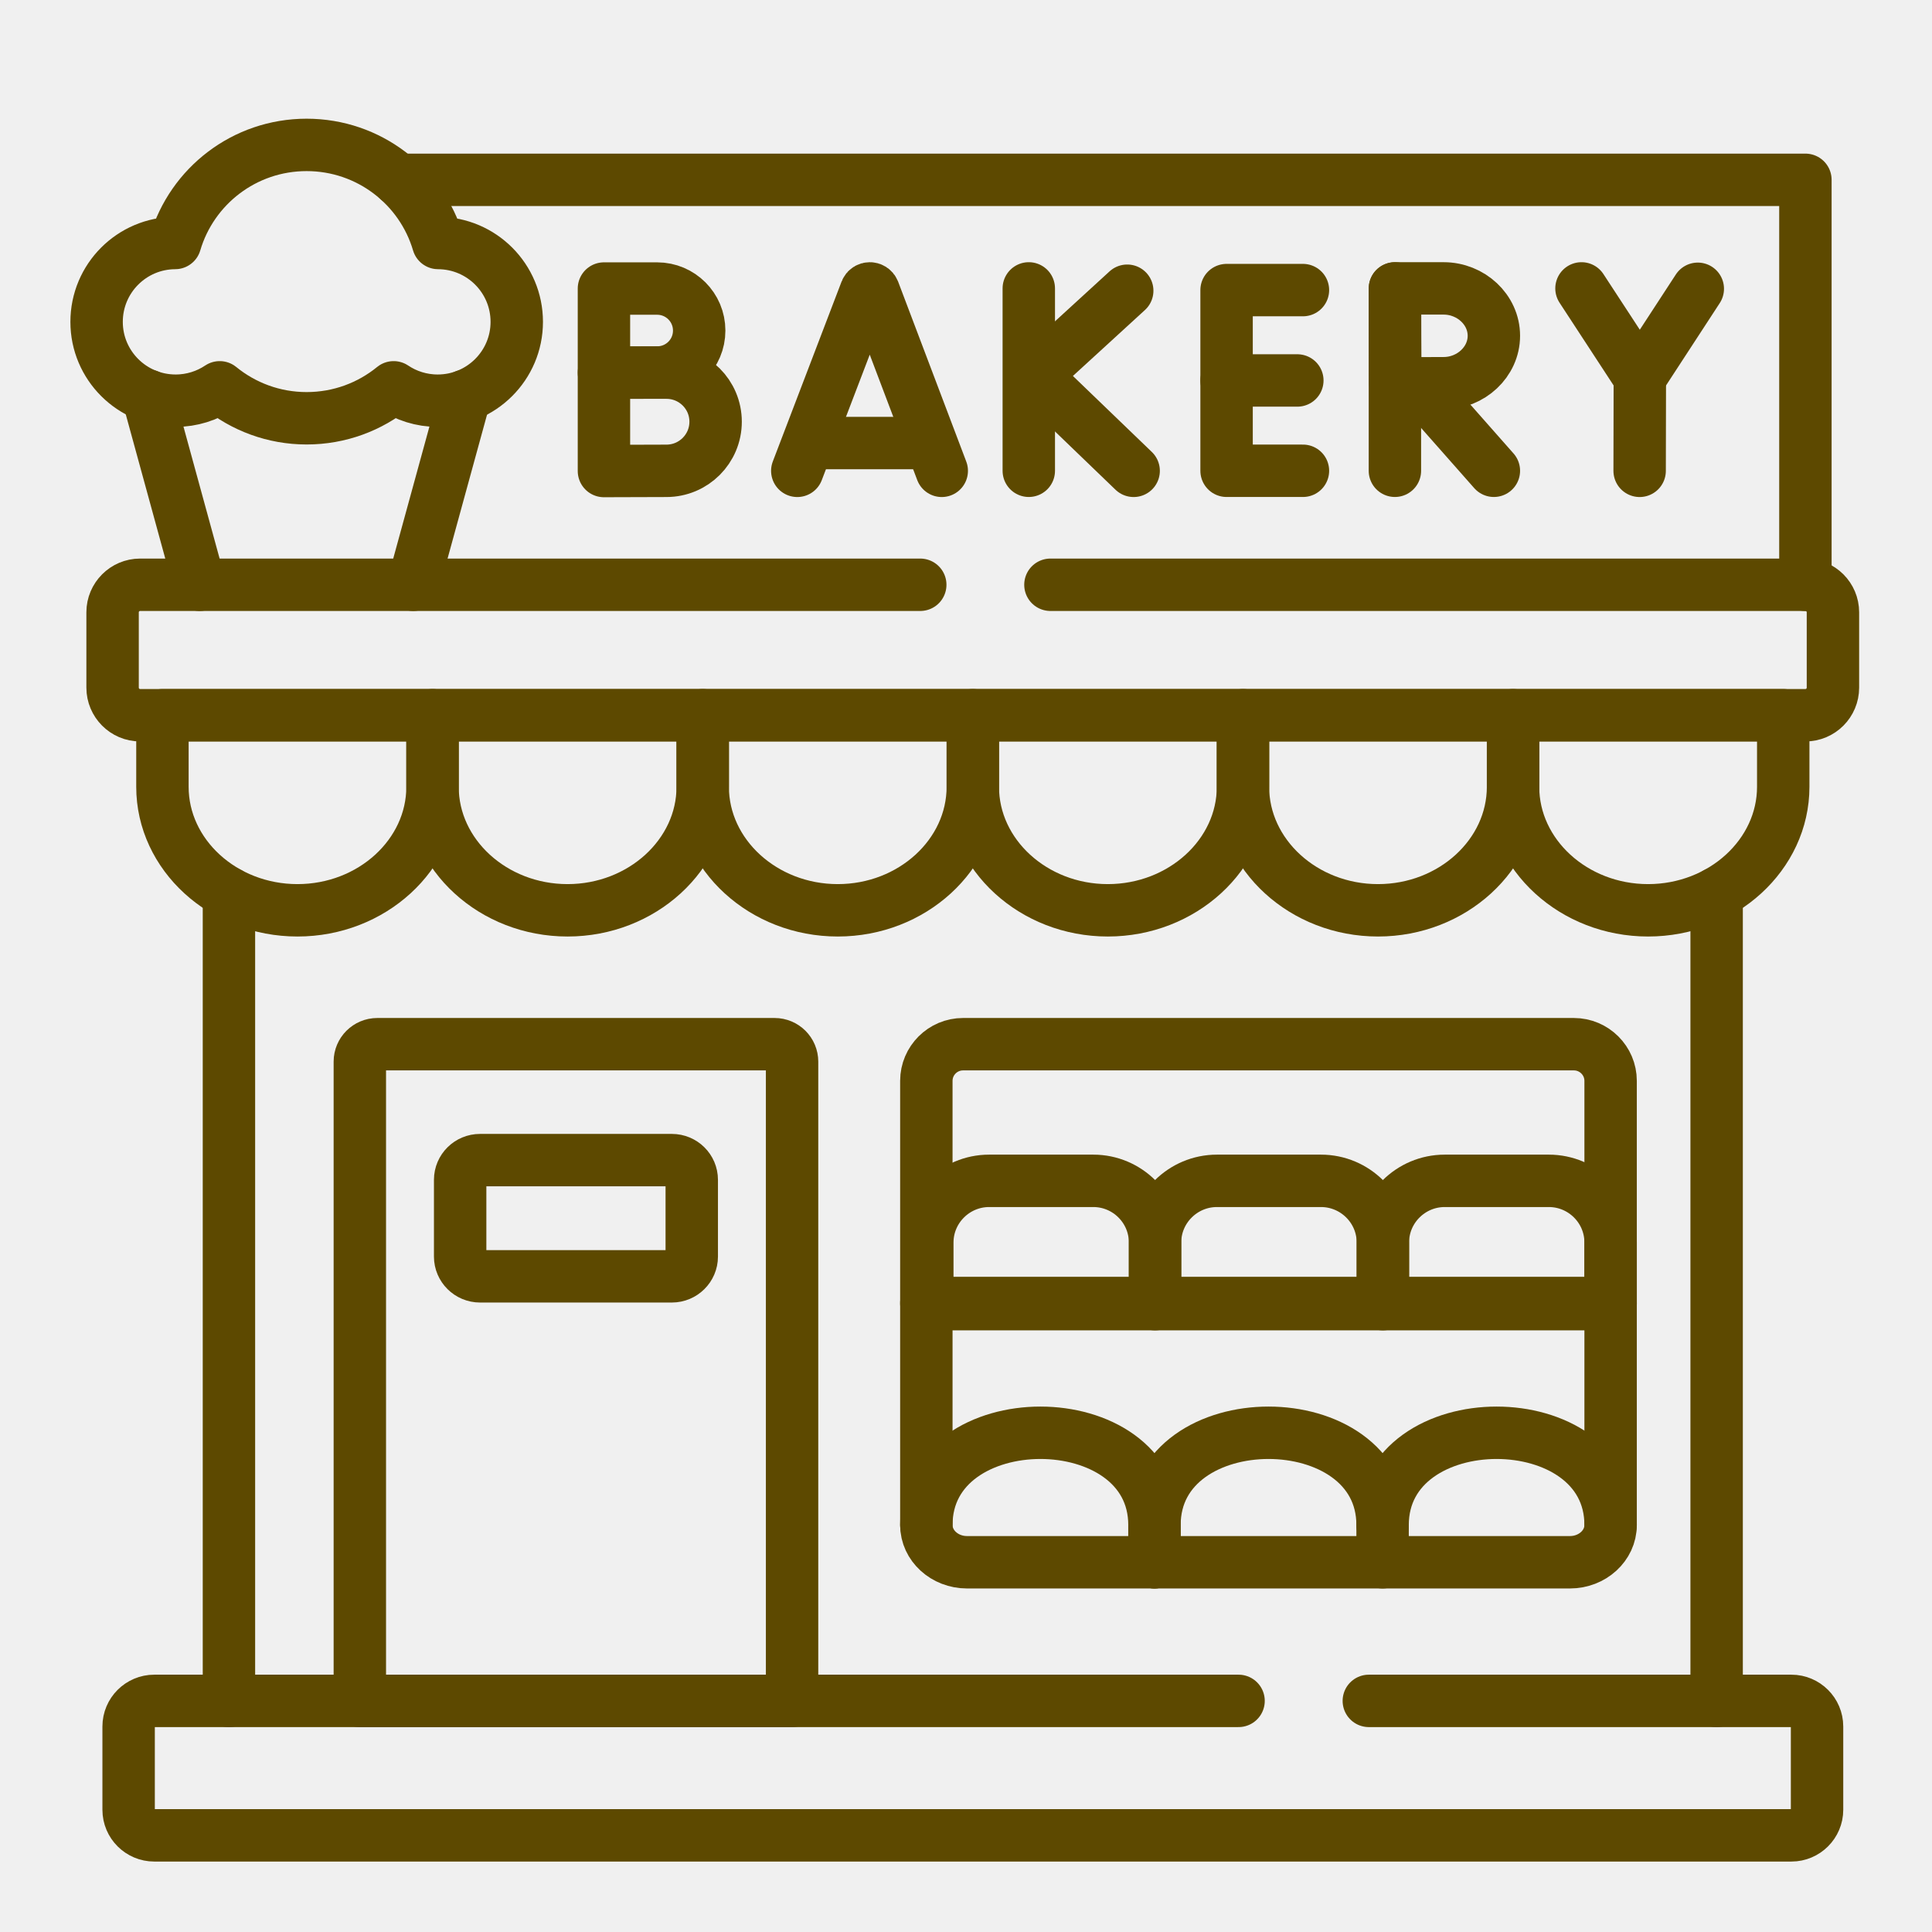
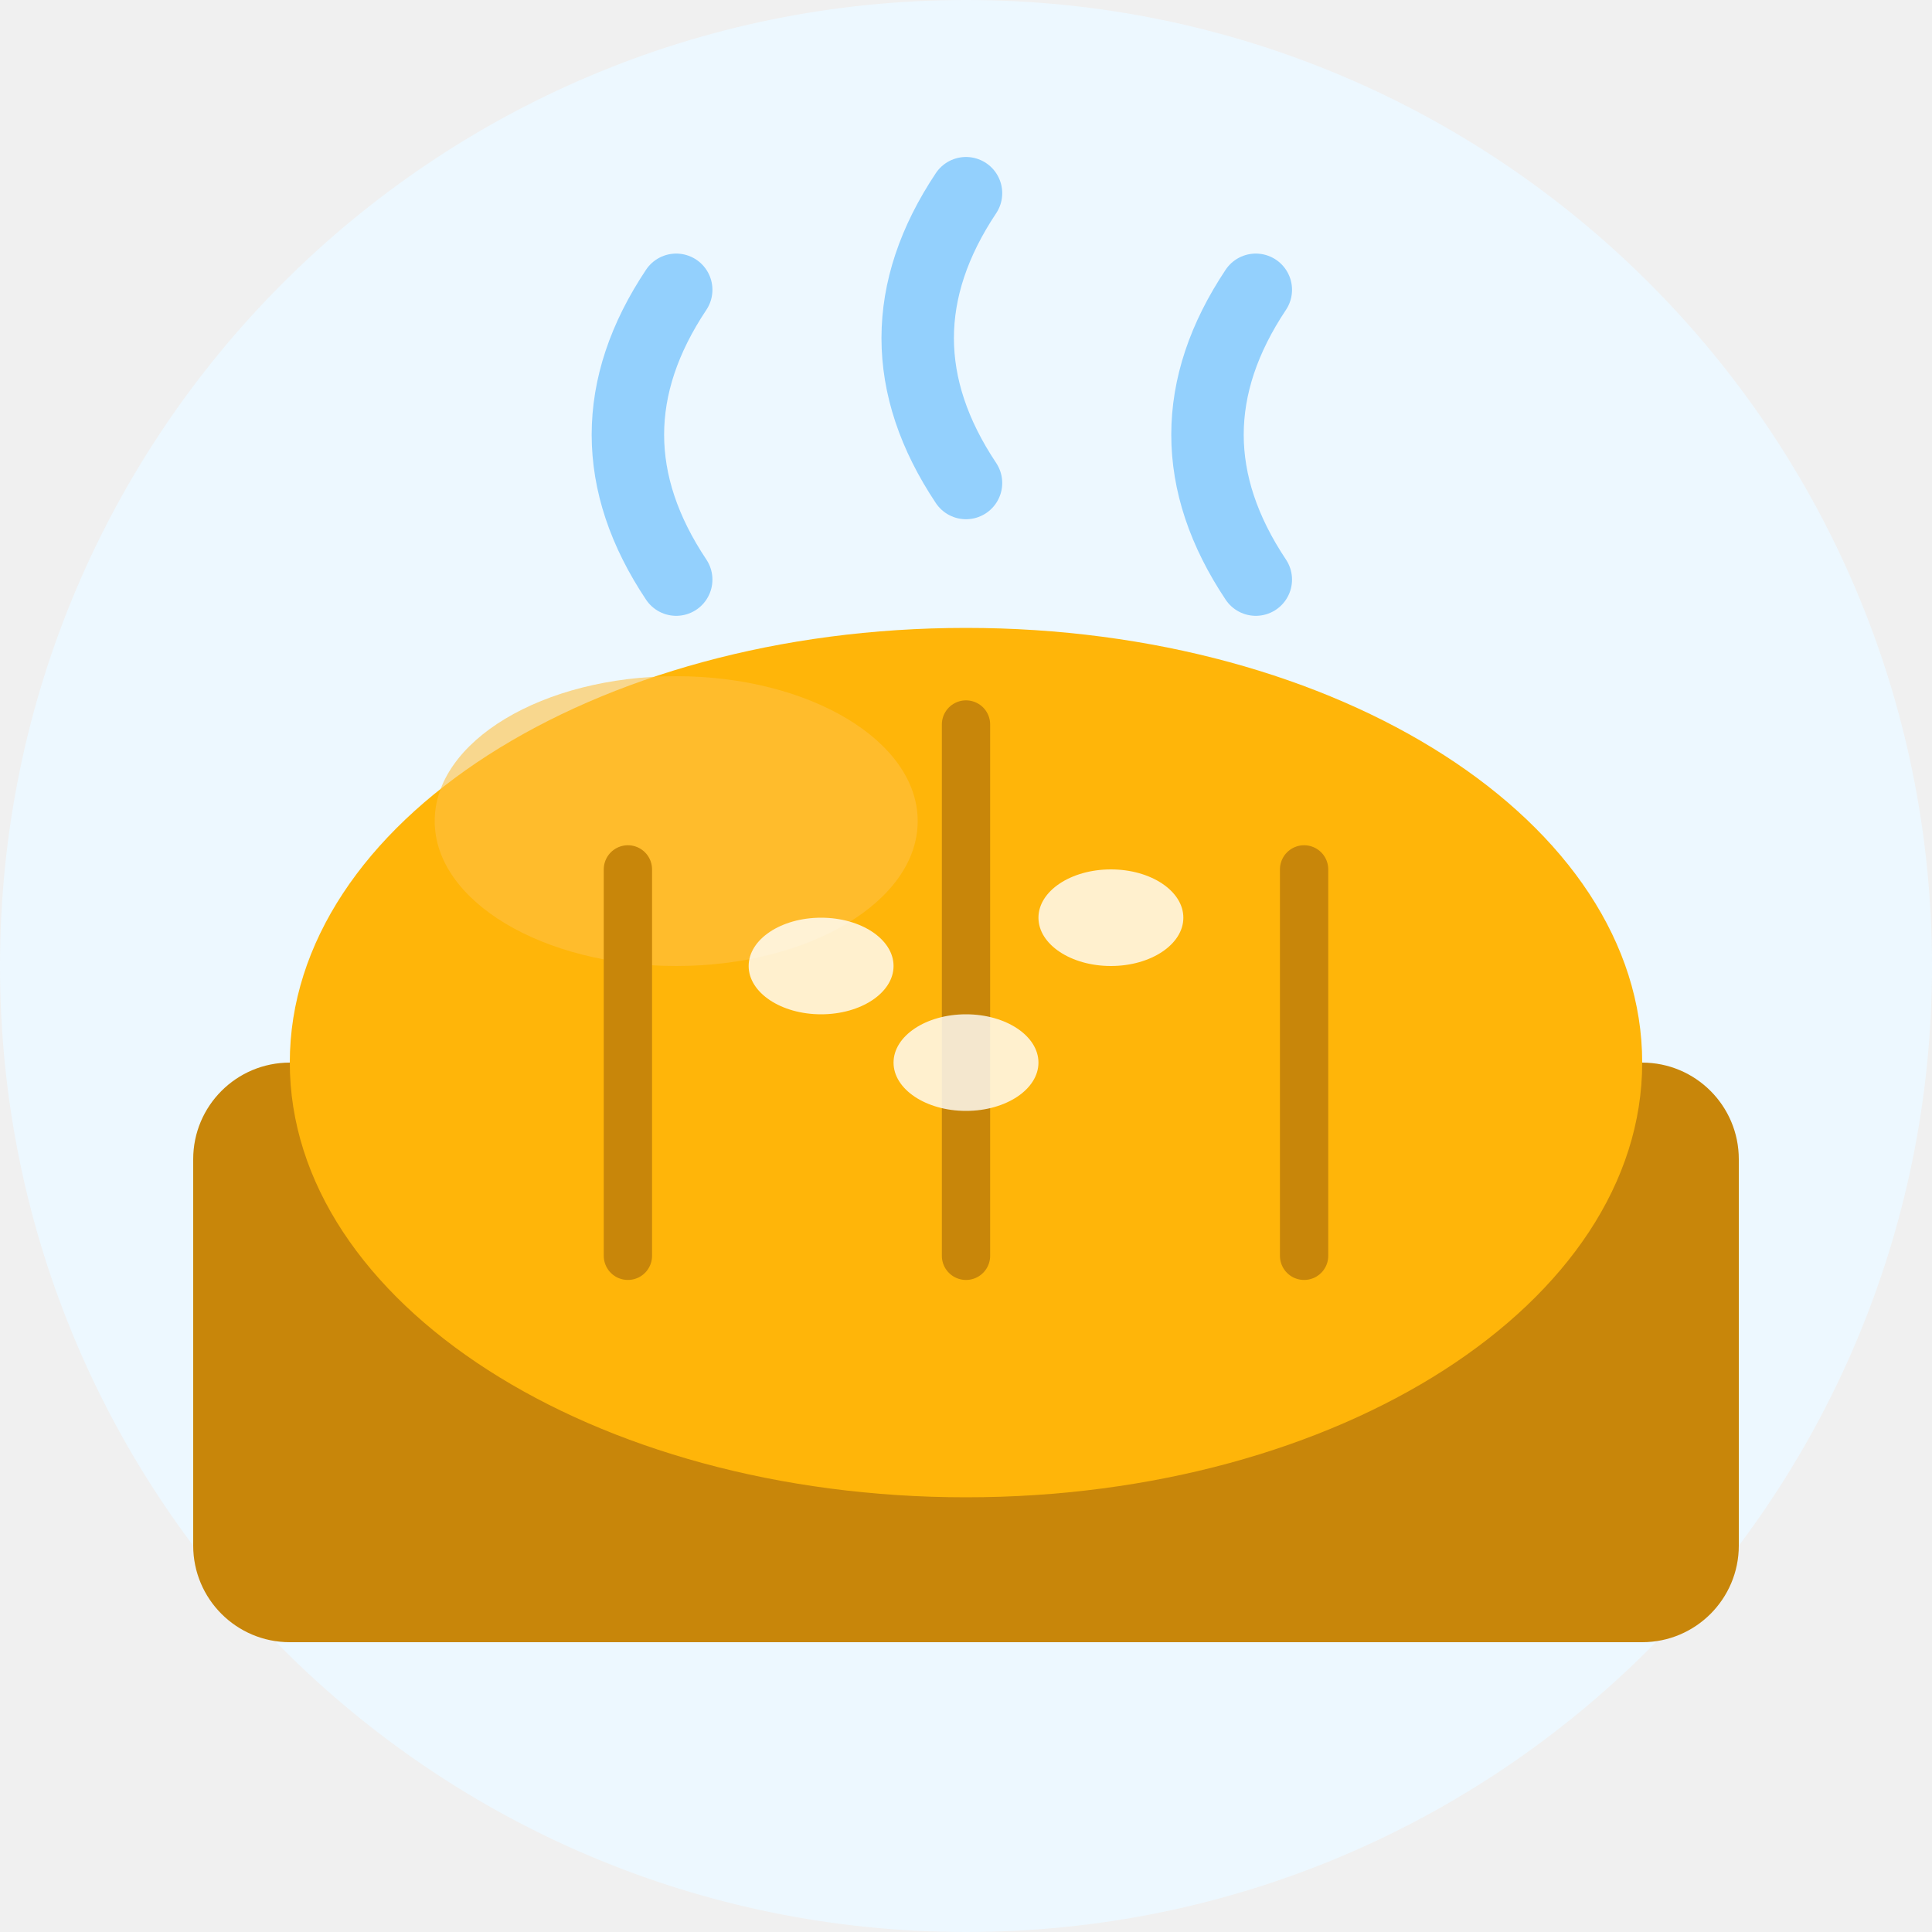
<svg xmlns="http://www.w3.org/2000/svg" width="40" height="40" viewBox="0 0 40 40" fill="none">
-   <path d="M16.507 9.748L17.93 6.025C17.958 5.953 18.059 5.953 18.088 6.025L19.498 9.748" stroke="#5D4900" stroke-width="1.085" stroke-miterlimit="10" stroke-linecap="round" stroke-linejoin="round" />
-   <path d="M16.951 9.173H19.061" stroke="#5D4900" stroke-width="1.085" stroke-miterlimit="10" stroke-linecap="round" stroke-linejoin="round" />
-   <path d="M21.3 5.971V9.747" stroke="#5D4900" stroke-width="1.085" stroke-miterlimit="10" stroke-linecap="round" stroke-linejoin="round" />
-   <path d="M23.338 6.019L21.421 7.774L23.471 9.748" stroke="#5D4900" stroke-width="1.085" stroke-miterlimit="10" stroke-linecap="round" stroke-linejoin="round" />
-   <path d="M26.976 6.006H25.395V9.747H26.976" stroke="#5D4900" stroke-width="1.085" stroke-miterlimit="10" stroke-linecap="round" stroke-linejoin="round" />
-   <path d="M26.86 7.877H25.395" stroke="#5D4900" stroke-width="1.085" stroke-miterlimit="10" stroke-linecap="round" stroke-linejoin="round" />
-   <path d="M14.476 6.844C14.476 7.325 14.087 7.713 13.605 7.713C13.367 7.713 12.504 7.717 12.504 7.717C12.504 7.717 12.504 7.087 12.504 6.844C12.504 6.645 12.504 5.974 12.504 5.974C12.504 5.974 13.323 5.974 13.605 5.974C14.087 5.974 14.476 6.364 14.476 6.844Z" stroke="#5D4900" stroke-width="1.085" stroke-miterlimit="10" stroke-linecap="round" stroke-linejoin="round" />
-   <path d="M14.816 8.731C14.816 9.292 14.361 9.748 13.797 9.748C13.519 9.748 12.504 9.752 12.504 9.752C12.504 9.752 12.504 9.015 12.504 8.731C12.504 8.499 12.504 7.715 12.504 7.715C12.504 7.715 13.467 7.715 13.797 7.715C14.361 7.715 14.816 8.169 14.816 8.731Z" stroke="#5D4900" stroke-width="1.085" stroke-miterlimit="10" stroke-linecap="round" stroke-linejoin="round" />
-   <path d="M32.743 5.971L33.951 7.819L35.151 5.979" stroke="#5D4900" stroke-width="1.085" stroke-miterlimit="10" stroke-linecap="round" stroke-linejoin="round" />
-   <path d="M33.947 9.748L33.951 7.819" stroke="#5D4900" stroke-width="1.085" stroke-miterlimit="10" stroke-linecap="round" stroke-linejoin="round" />
-   <path d="M29.337 7.944L30.929 9.747" stroke="#5D4900" stroke-width="1.085" stroke-miterlimit="10" stroke-linecap="round" stroke-linejoin="round" />
-   <path d="M28.88 5.971V9.747" stroke="#5D4900" stroke-width="1.085" stroke-miterlimit="10" stroke-linecap="round" stroke-linejoin="round" />
-   <path d="M30.929 6.952C30.929 7.494 30.453 7.934 29.889 7.934C29.609 7.934 28.889 7.938 28.889 7.938C28.889 7.938 28.884 7.225 28.884 6.952C28.884 6.728 28.882 5.971 28.882 5.971C28.882 5.971 29.56 5.971 29.889 5.971C30.453 5.971 30.929 6.41 30.929 6.952Z" stroke="#5D4900" stroke-width="1.085" stroke-miterlimit="10" stroke-linecap="round" stroke-linejoin="round" />
-   <path d="M19.179 26.981H33.346V31.575C33.346 32 32.967 32.345 32.504 32.345H20.021C19.558 32.345 19.179 32 19.179 31.575L19.179 26.981Z" stroke="#5D4900" stroke-width="1.085" stroke-miterlimit="10" stroke-linecap="round" stroke-linejoin="round" />
-   <path d="M19.938 21.619H32.586C33.004 21.619 33.346 21.96 33.346 22.377V26.981H19.179V22.377C19.179 21.96 19.52 21.619 19.938 21.619Z" stroke="#5D4900" stroke-width="1.085" stroke-miterlimit="10" stroke-linecap="round" stroke-linejoin="round" />
-   <path d="M19.179 31.575C19.179 29.027 23.902 29.027 23.902 31.575V32.345" stroke="#5D4900" stroke-width="1.085" stroke-miterlimit="10" stroke-linecap="round" stroke-linejoin="round" />
-   <path d="M28.625 31.575C28.625 29.027 23.902 29.027 23.902 31.575V32.345" stroke="#5D4900" stroke-width="1.085" stroke-miterlimit="10" stroke-linecap="round" stroke-linejoin="round" />
-   <path d="M33.346 31.575C33.346 29.027 28.625 29.027 28.625 31.575V32.345" stroke="#5D4900" stroke-width="1.085" stroke-miterlimit="10" stroke-linecap="round" stroke-linejoin="round" />
-   <path d="M19.199 27.001H23.914V25.724C23.914 25.021 23.34 24.448 22.636 24.448H20.478C19.776 24.448 19.199 25.021 19.199 25.724L19.199 27.001Z" stroke="#5D4900" stroke-width="1.085" stroke-miterlimit="10" stroke-linecap="round" stroke-linejoin="round" />
-   <path d="M28.631 27.001H23.914V25.724C23.914 25.021 24.491 24.448 25.195 24.448H27.35C28.054 24.448 28.631 25.021 28.631 25.724V27.001H28.631Z" stroke="#5D4900" stroke-width="1.085" stroke-miterlimit="10" stroke-linecap="round" stroke-linejoin="round" />
-   <path d="M28.631 27.001H33.346V25.724C33.346 25.021 32.771 24.448 32.067 24.448H29.911C29.207 24.448 28.631 25.021 28.631 25.724V27.001Z" stroke="#5D4900" stroke-width="1.085" stroke-miterlimit="10" stroke-linecap="round" stroke-linejoin="round" />
-   <path d="M28.34 35.215H37.089C37.381 35.215 37.62 35.453 37.62 35.745V37.47C37.62 37.761 37.381 37.999 37.089 37.999H3.194C2.901 37.999 2.663 37.761 2.663 37.47V35.745C2.663 35.453 2.901 35.215 3.194 35.215H25.643" stroke="#5D4900" stroke-width="1.085" stroke-miterlimit="10" stroke-linecap="round" stroke-linejoin="round" />
-   <path d="M9.939 24.019H13.91C14.137 24.019 14.322 24.201 14.322 24.427V26.017C14.322 26.241 14.137 26.425 13.91 26.425H9.939C9.712 26.425 9.527 26.241 9.527 26.017V24.427C9.527 24.201 9.712 24.019 9.939 24.019Z" stroke="#5D4900" stroke-width="1.085" stroke-miterlimit="10" stroke-linecap="round" stroke-linejoin="round" />
-   <path d="M3.06 8.19L4.133 12.107M8.555 12.107L9.628 8.195" stroke="#5D4900" stroke-width="1.085" stroke-miterlimit="10" stroke-linecap="round" stroke-linejoin="round" />
-   <path d="M6.348 3C5.059 3 3.972 3.856 3.626 5.031C2.727 5.035 2 5.764 2 6.664C2 7.565 2.733 8.296 3.637 8.296C3.974 8.296 4.289 8.193 4.549 8.019C5.039 8.419 5.667 8.66 6.348 8.66C7.032 8.66 7.66 8.419 8.15 8.019C8.409 8.193 8.724 8.296 9.062 8.296C9.966 8.296 10.699 7.565 10.699 6.664C10.699 5.764 9.972 5.035 9.072 5.031C8.726 3.856 7.637 3 6.348 3Z" stroke="#5D4900" stroke-width="1.085" stroke-miterlimit="10" stroke-linecap="round" stroke-linejoin="round" />
-   <path d="M8.245 3.723H37.379V12.107" stroke="#5D4900" stroke-width="1.085" stroke-miterlimit="10" stroke-linecap="round" stroke-linejoin="round" />
-   <path d="M7.812 21.619H16.037C16.237 21.619 16.399 21.781 16.399 21.981V35.216H7.45V21.98C7.45 21.781 7.612 21.619 7.812 21.619Z" stroke="#5D4900" stroke-width="1.085" stroke-miterlimit="10" stroke-linecap="round" stroke-linejoin="round" />
-   <path d="M19.053 12.107H2.901C2.586 12.107 2.331 12.364 2.331 12.676V14.237C2.331 14.551 2.586 14.808 2.901 14.808H37.379C37.694 14.808 37.949 14.551 37.949 14.237V12.676C37.949 12.364 37.694 12.107 37.379 12.107H21.748" stroke="#5D4900" stroke-width="1.085" stroke-miterlimit="10" stroke-linecap="round" stroke-linejoin="round" />
-   <path d="M35.541 18.492V35.216M4.74 35.216V18.492" stroke="#5D4900" stroke-width="1.085" stroke-miterlimit="10" stroke-linecap="round" stroke-linejoin="round" />
-   <path d="M8.955 14.808V16.29C8.955 17.697 7.697 18.847 6.159 18.847C4.621 18.847 3.363 17.697 3.363 16.29V14.808H8.955Z" stroke="#5D4900" stroke-width="1.085" stroke-miterlimit="10" stroke-linecap="round" stroke-linejoin="round" />
-   <path d="M14.549 14.808V16.29C14.549 17.697 13.288 18.847 11.751 18.847C10.213 18.847 8.955 17.697 8.955 16.29V14.808H14.549Z" stroke="#5D4900" stroke-width="1.085" stroke-miterlimit="10" stroke-linecap="round" stroke-linejoin="round" />
-   <path d="M20.141 14.808V16.29C20.141 17.697 18.883 18.847 17.345 18.847C15.807 18.847 14.549 17.697 14.549 16.29V14.808H20.141Z" stroke="#5D4900" stroke-width="1.085" stroke-miterlimit="10" stroke-linecap="round" stroke-linejoin="round" />
-   <path d="M25.735 14.808V16.29C25.735 17.697 24.474 18.847 22.936 18.847C21.399 18.847 20.141 17.697 20.141 16.29V14.808H25.735Z" stroke="#5D4900" stroke-width="1.085" stroke-miterlimit="10" stroke-linecap="round" stroke-linejoin="round" />
-   <path d="M31.326 14.808V16.29C31.326 17.697 30.068 18.847 28.53 18.847C26.992 18.847 25.734 17.697 25.734 16.29V14.808H31.326Z" stroke="#5D4900" stroke-width="1.085" stroke-miterlimit="10" stroke-linecap="round" stroke-linejoin="round" />
-   <path d="M36.92 14.808V16.29C36.92 17.697 35.66 18.847 34.122 18.847C32.584 18.847 31.326 17.697 31.326 16.29V14.808H36.92Z" stroke="#5D4900" stroke-width="1.085" stroke-miterlimit="10" stroke-linecap="round" stroke-linejoin="round" />
+   <ellipse cx="20" cy="20" rx="20" ry="20" fill="#EDF8FF" />
+   <rect x="4" y="22" width="32" height="12" rx="2" fill="#C8860A" />
+   <ellipse cx="20" cy="22" rx="14" ry="9" fill="#FFB509" />
+   <ellipse cx="14" cy="17" rx="5" ry="3" fill="#FFC143" opacity="0.6" />
+   <line x1="13" y1="18" x2="13" y2="26" stroke="#C8860A" stroke-width="1" stroke-linecap="round" />
+   <line x1="20" y1="15" x2="20" y2="26" stroke="#C8860A" stroke-width="1" stroke-linecap="round" />
+   <line x1="27" y1="18" x2="27" y2="26" stroke="#C8860A" stroke-width="1" stroke-linecap="round" />
+   <path d="M14 12 Q12 9 14 6" fill="none" stroke="#93D0FD" stroke-width="1.5" stroke-linecap="round" />
+   <path d="M20 10 Q18 7 20 4" fill="none" stroke="#93D0FD" stroke-width="1.5" stroke-linecap="round" />
+   <path d="M26 12 Q24 9 26 6" fill="none" stroke="#93D0FD" stroke-width="1.5" stroke-linecap="round" />
+   <ellipse cx="17" cy="20" rx="1.5" ry="1" fill="#fff" opacity="0.8" />
+   <ellipse cx="23" cy="19" rx="1.5" ry="1" fill="#fff" opacity="0.8" />
+   <ellipse cx="20" cy="22" rx="1.5" ry="1" fill="#fff" opacity="0.8" />
</svg>
